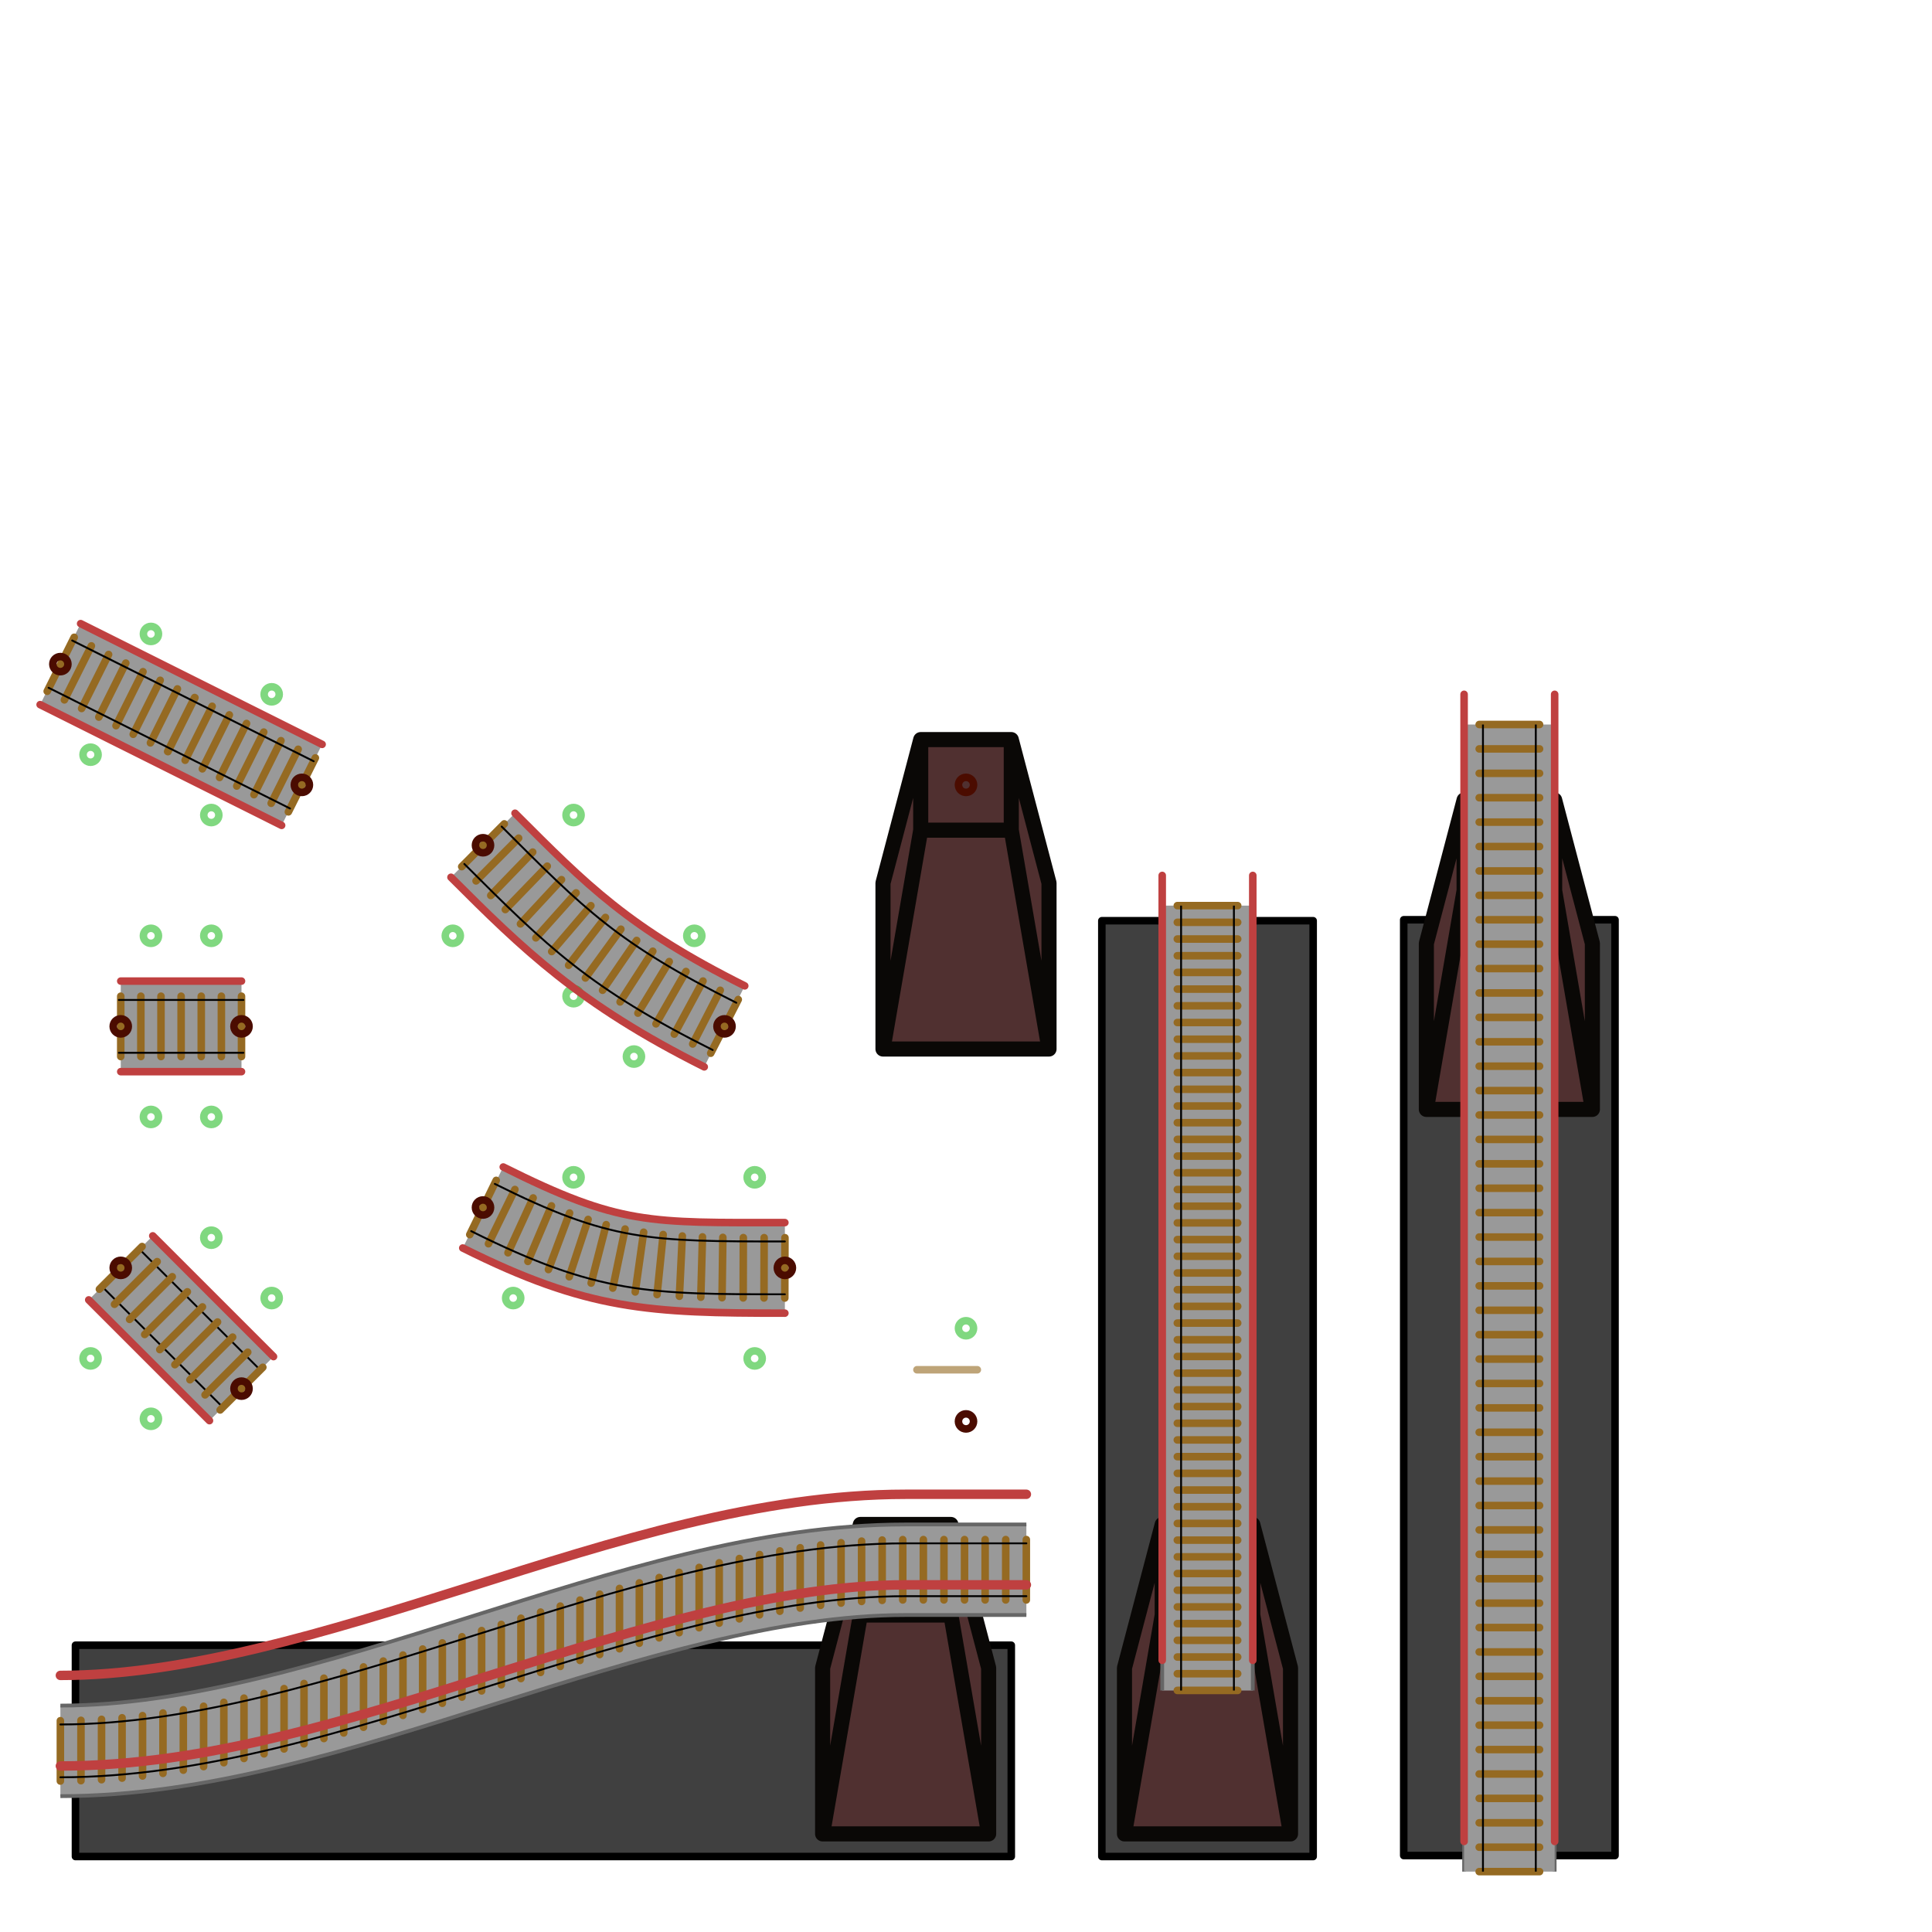
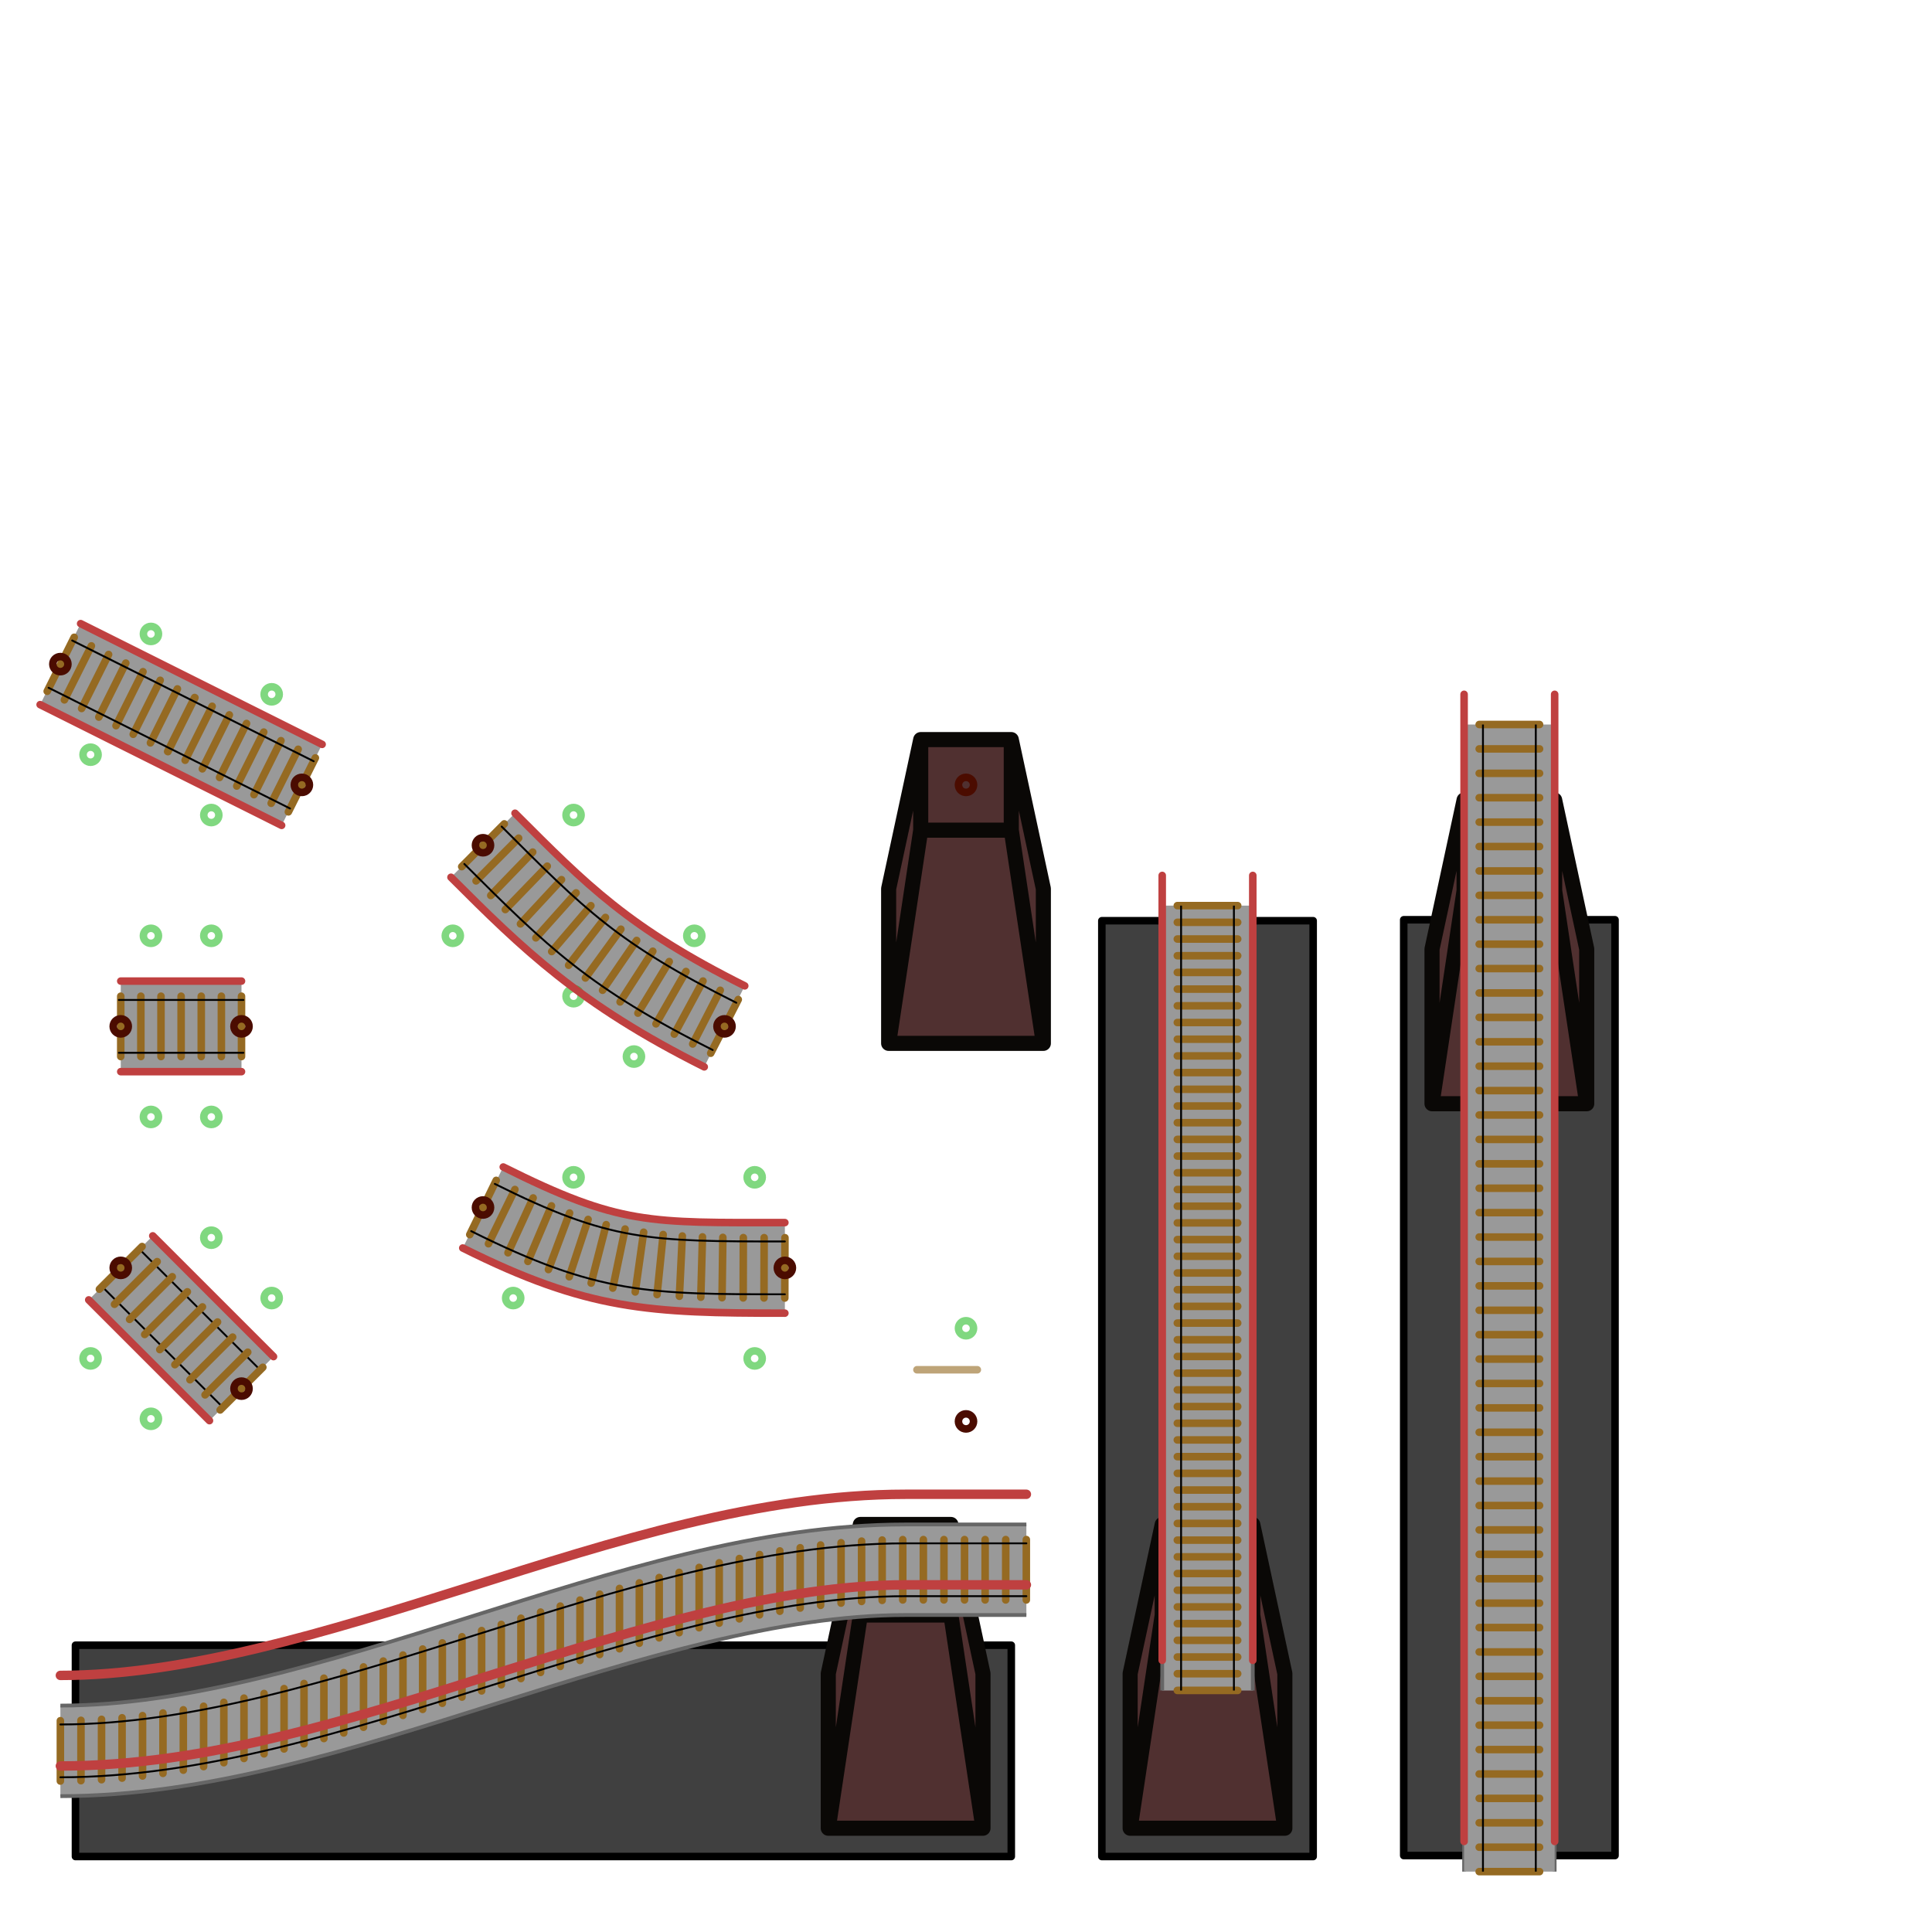
<svg xmlns="http://www.w3.org/2000/svg" xmlns:xlink="http://www.w3.org/1999/xlink" width="1024" height="1024" viewBox="0 0 1024 1024" version="1.1" id="svg1" xml:space="preserve">
  <defs id="defs1" />
  <g id="spriteboxes">
    <rect style="fill:none;fill-opacity:0.223;stroke:none;stroke-width:2.231;stroke-linecap:round;stroke-linejoin:round;stroke-dasharray:none;stroke-opacity:1" id="orthogonal-to-half-diagonal" width="182" height="112" x="242" y="616" />
    <rect style="fill:none;fill-opacity:0.223;stroke:none;stroke-width:2.43;stroke-linecap:round;stroke-linejoin:round;stroke-dasharray:none;stroke-opacity:1" id="diagonal-to-half-diagonal" width="168" height="144" x="232" y="424" />
    <rect style="fill:none;fill-opacity:0.223;stroke:none;stroke-width:2.092;stroke-linecap:round;stroke-linejoin:round;stroke-dasharray:none;stroke-opacity:1" id="half-diagonal" width="160" height="112" x="16" y="328" />
    <rect style="fill:none;fill-opacity:0.223;stroke:none;stroke-width:1.479;stroke-linecap:round;stroke-linejoin:round;stroke-dasharray:none;stroke-opacity:1" id="orthogonal" width="80" height="112" x="56" y="488" />
    <rect style="fill:#000000;fill-opacity:0;stroke:none;stroke-width:52.894;stroke-linejoin:round;stroke-opacity:0.5" id="ramp-south" width="128" height="544" x="576" y="448" />
    <rect style="fill:#000000;fill-opacity:0;stroke:none;stroke-width:57.371;stroke-linejoin:round;stroke-opacity:0.5" id="ramp-north" width="128" height="640" x="736" y="352" />
    <rect style="fill:none;fill-opacity:0.223;stroke:none;stroke-width:1.75;stroke-linecap:round;stroke-linejoin:round;stroke-dasharray:none;stroke-opacity:1" id="diagonal" width="112" height="112" x="40" y="648" />
    <rect style="fill:#000000;fill-opacity:0;stroke:none;stroke-width:65.413;stroke-linejoin:round;stroke-opacity:0.5" id="ramp-east" width="512" height="208" x="32" y="784" />
    <rect style="fill:none;fill-opacity:0.223;stroke:none;stroke-width:2.5;stroke-linecap:round;stroke-linejoin:round;stroke-dasharray:none;stroke-opacity:1" id="support" width="128" height="200" x="448" y="376" />
  </g>
  <g id="stone" style="display:inline">
    <path d="M 96,384 32,352 m 128,64 -64,-32" style="display:inline;fill:#b2b2b2;fill-opacity:1;stroke:#999999;stroke-width:48;stroke-linecap:butt;stroke-linejoin:round;stroke-dasharray:none;stroke-opacity:1" id="path3" />
    <path d="M 384,544 C 320,512 294,486 256,448" style="display:inline;fill:none;fill-opacity:1;stroke:#999999;stroke-width:48;stroke-linecap:butt;stroke-linejoin:round;stroke-dasharray:none;stroke-opacity:1" id="path9" />
    <path d="M 128,544 H 64" style="display:inline;fill:#b2b2b2;fill-opacity:1;stroke:#999999;stroke-width:48;stroke-linecap:butt;stroke-linejoin:round;stroke-dasharray:none;stroke-opacity:1" id="path7" />
    <path d="M 128 736 L 64 672" style="display:inline;fill:none;fill-opacity:0;stroke:#999999;stroke-width:48;stroke-linecap:butt;stroke-linejoin:round;stroke-dasharray:none;stroke-opacity:1" id="path1" />
    <path d="m 416,672 c -72,0 -96,0 -160,-32" style="display:inline;fill:none;fill-opacity:1;stroke:#999999;stroke-width:48;stroke-linecap:butt;stroke-linejoin:round;stroke-dasharray:none;stroke-opacity:1" id="path10" />
    <path style="color:#000000;fill:none;stroke:#000000;stroke-linejoin:round;stroke-opacity:1;-inkscape-stroke:none" d="m 54.1,681.9 64,64 m 19.801,-19.801 -64,-64" id="path54" />
    <path style="color:#000000;fill:none;stroke:#666666;stroke-width:2;stroke-linejoin:round;stroke-dasharray:none;stroke-opacity:1" d="m 21.268,373.467 64,32 64,32 m 21.465,-42.934 -64,-32 -64,-32" id="path105" />
    <path style="color:#000000;fill:none;stroke:#666666;stroke-width:2;stroke-linejoin:round;stroke-dasharray:none;stroke-opacity:1" d="m 239.029,464.971 c 38,38 67.913,67.333 134.238,100.496 m 21.465,-42.934 C 333.058,491.696 310.971,469.029 272.971,431.029" id="path97" />
    <path style="color:#000000;fill:none;stroke:#666666;stroke-width:2;stroke-linejoin:round;stroke-dasharray:none;stroke-opacity:1" d="m 64,568 h 64 m 0,-48 H 64" id="path103" />
    <path style="color:#000000;fill:none;stroke:#666666;stroke-width:2;stroke-linejoin:round;stroke-dasharray:none;stroke-opacity:1" d="m 47.029,688.971 64,64 m 33.941,-33.941 -64,-64" id="path99" />
    <path style="color:#000000;fill:none;stroke:#666666;stroke-width:2;stroke-linejoin:round;stroke-dasharray:none;stroke-opacity:1" d="M 245.268,661.467 C 311.414,694.54 344,696 416,696 m 0,-48 c -72,0 -87.414,1.46 -149.268,-29.467" id="path100" />
  </g>
  <g id="sleepers">
    <path style="display:inline;fill:#999999;fill-opacity:1;stroke:#956a22;stroke-width:4;stroke-linecap:round;stroke-linejoin:round;stroke-dasharray:none;stroke-opacity:0.606" d="M 518,726 H 486" id="path2" />
    <path d="M 139.314 724.686 L 116.686 747.314 M 131.313 716.685 L 108.685 739.313 M 123.312 708.684 L 100.684 731.312 M 115.311 700.684 L 92.684 723.311 M 107.31 692.683 L 84.683 715.31 M 99.309 684.682 L 76.682 707.309 M 91.308 676.681 L 68.681 699.308 M 83.307 668.68 L 60.68 691.307 M 75.306 660.679 L 52.679 683.306" style="display:inline;fill:#999999;fill-opacity:1;stroke:#956a22;stroke-width:4;stroke-linecap:round;stroke-linejoin:round;stroke-dasharray:none;stroke-opacity:1" id="path9821" />
    <path d="m 376.697,558.236 14.606,-28.472 m -24.152,23.574 14.606,-28.471 m -24.379,23.242 15.235,-28.14 m -24.924,22.699 15.907,-27.766 m -25.489,22.088 16.613,-27.348 m -26.063,21.413 17.345,-26.891 m -26.634,20.683 18.085,-26.398 m -27.188,19.913 18.819,-25.879 m -27.715,19.122 19.529,-25.349 m -28.496,18.078 20.796,-24.32 m -29.182,17.081 21.324,-23.859 m -29.494,16.454 21.764,-23.458 m -29.788,15.849 22.244,-23.004 m -29.957,15.546 22.244,-23.004 m -30.034,15.293 22.576,-22.679 m -30.18,15.11 22.576,-22.679" style="display:inline;fill:#999999;fill-opacity:1;stroke:#956a22;stroke-width:4;stroke-linecap:round;stroke-linejoin:round;stroke-dasharray:none;stroke-opacity:1" id="path2471" />
    <path d="m 415.96,688 0.08,-32 m -11.11,31.972 0.08,-32 m -11.11,31.973 0.08,-32 m -11.283,31.882 0.428,-31.997 m -11.687,31.727 0.893,-31.988 m -12.246,31.483 1.562,-31.961 m -13.401,31.063 3.245,-31.834 m -14.809,30.451 4.472,-31.685 m -16.377,29.642 6.543,-31.323 m -18.004,28.673 7.975,-30.99 m -19.589,27.625 10.016,-30.392 m -21.04,26.568 11.223,-29.966 m -22.12,25.652 12.507,-29.454 m -23.048,24.889 13.345,-29.083 m -23.691,24.284 14.024,-28.762 m -23.938,23.928 14.024,-28.762" style="display:inline;fill:#999999;fill-opacity:1;stroke:#956a22;stroke-width:4;stroke-linecap:round;stroke-linejoin:round;stroke-dasharray:none;stroke-opacity:1" id="path4753" />
    <path d="m 128,528 v 32 m -10.667,-32 v 32 m -10.667,-32 v 32 M 95.999,528 v 32 M 85.332,528 v 32 M 74.665,528 v 32 M 63.998,528 v 32" style="display:inline;fill:#999999;fill-opacity:1;stroke:#956a22;stroke-width:4;stroke-linecap:round;stroke-linejoin:round;stroke-dasharray:none;stroke-opacity:1" id="path9662" />
    <path d="M 88.845,398.311 103.155,369.689 M 79.726,393.751 94.037,365.13 M 70.607,389.192 84.918,360.57 M 61.489,384.633 75.799,356.011 M 52.37,380.073 66.681,351.452 M 43.251,375.514 57.562,346.892 m -23.43,24.063 14.311,-28.622 m -23.43,24.062 14.311,-28.621 m 113.52,92.537 14.31,-28.622 m -23.429,24.062 14.311,-28.621 m -23.43,24.062 14.311,-28.622 m -23.429,24.063 14.31,-28.622 m -23.429,24.062 14.311,-28.621 m -23.43,24.062 14.311,-28.622 m -23.43,24.063 14.31,-28.622 m -23.429,24.062 14.311,-28.621" style="display:inline;fill:#999999;fill-opacity:1;stroke:#956a22;stroke-width:4;stroke-linecap:round;stroke-linejoin:round;stroke-dasharray:none;stroke-opacity:1" id="path6482" />
  </g>
  <g id="metals" style="display:inline">
    <path id="path4" style="color:#000000;fill:none;stroke:#000000;stroke-linecap:round;stroke-linejoin:round;stroke-opacity:1;-inkscape-stroke:none" d="m 25.738,364.521 64,32 m 12.523,-25.043 -64,-32 m 51.477,57.043 64,32 m 12.523,-25.043 -64,-32" />
    <path style="color:#000000;fill:none;stroke:#000000;stroke-linecap:round;stroke-linejoin:round;stroke-opacity:1;-inkscape-stroke:none" d="m 246.1,457.9 c 44,44 66.595,66.099 131.639,98.621 m 12.523,-25.043 C 327.305,500 309.9,482.1 265.9,438.1" id="path41" />
    <path style="fill:none;fill-opacity:0.223;stroke:#000000;stroke-width:1;stroke-linecap:round;stroke-linejoin:round;stroke-dasharray:none;stroke-opacity:1" d="m 63,530 h 66" id="path12" />
    <path style="fill:none;fill-opacity:0.223;stroke:#000000;stroke-width:1;stroke-linecap:round;stroke-linejoin:round;stroke-dasharray:none;stroke-opacity:1" d="m 63,558 h 66" id="path13" />
    <path style="color:#000000;fill:none;stroke:#000000;stroke-linecap:round;stroke-linejoin:round;stroke-opacity:1;-inkscape-stroke:none" d="M 249.738,652.521 C 316.66,685.982 344,686 416,686 m 0,-28 c -72,0 -92.66,0.018 -153.738,-30.521" id="path44" />
    <path style="fill:#404040;fill-opacity:1;stroke:#000000;stroke-width:4;stroke-linecap:round;stroke-linejoin:round;stroke-dasharray:none;stroke-opacity:1" d="M 536,984 H 40 V 872 h 496 v 112" id="path115" />
    <use x="0" y="0" xlink:href="#path25" id="use113" transform="translate(-32,416)" />
    <path d="m 32,928 c 144,0 304,-96 448,-96 h 64" style="fill:none;fill-opacity:0.341;stroke:#999999;stroke-width:48;stroke-linejoin:round;stroke-opacity:1" id="path6" />
    <path d="m 32,912 v 32 m 10.914,-32.196 v 32 m 10.903,-32.517 v 32 m 10.883,-32.839 v 32 M 75.555,909.31 v 32 m 10.826,-33.394 v 32 m 10.785,-33.684 v 32 m 10.751,-33.885 v 32 m 10.717,-34.072 v 32 m 10.683,-34.243 v 32 m 10.638,-34.447 v 32 m 10.603,-34.593 v 32 m 10.573,-34.711 v 32 m 10.546,-34.817 v 32 m 10.512,-34.945 v 32 m 10.487,-35.029 v 32 m 10.464,-35.108 v 32 m 10.441,-35.183 v 32 m 10.442,-35.183 v 32 m 10.423,-35.243 v 32 m 10.414,-35.272 v 32 m 10.414,-35.273 v 32 m 10.414,-35.272 v 32 m 10.414,-35.273 v 32 m 10.419,-35.255 v 32 m 10.441,-35.183 v 32 m 10.442,-35.183 v 32 m 10.459,-35.125 v 32 m 10.482,-35.046 v 32 m 10.511,-34.944 v 32 m 10.541,-34.837 v 32 m 10.568,-34.734 v 32 m 10.596,-34.62 v 32 m 10.638,-34.447 v 32 m 10.676,-34.274 v 32 m 10.71,-34.106 v 32 m 10.744,-33.925 v 32 m 10.784,-33.691 v 32 m 10.82,-33.443 v 32 m 10.851,-33.184 v 32 m 10.88,-32.87 v 32 m 10.9,-32.574 v 32 m 10.913,-32.226 v 32 M 489.393,816 v 32 m 10.916,-32 v 32 m 10.916,-32 v 32 m 10.916,-32 v 32 m 10.916,-32 v 32 m 10.916,-32 v 32" style="fill:#999999;fill-opacity:1;stroke:#956a22;stroke-width:4;stroke-linecap:round;stroke-linejoin:round;stroke-dasharray:none;stroke-opacity:1" id="path7837" />
    <path style="color:#000000;fill:none;stroke:#000000;stroke-linecap:round;stroke-linejoin:round;stroke-opacity:1;-inkscape-stroke:none" d="m 32,942 c 75.111,0 152.217,-24.65 228.217,-48.65 C 336.217,869.35 411.111,846 480,846 h 64 m 0,-28 H 480 C 404.889,818 327.783,842.65 251.783,866.65 175.783,890.65 100.889,914 32,914" id="path65" />
    <path style="color:#000000;fill:none;stroke:#bf4040;stroke-width:5;stroke-linecap:round;stroke-linejoin:round;stroke-dasharray:none;stroke-opacity:1" d="m 32,936 c 77.333,0 155.227,-25.113 231.227,-49.113 C 339.226,862.887 413.333,840 480,840 h 64 m 0,-48 H 480 C 402.667,792 324.773,817.113 248.773,841.113 172.774,865.113 98.667,888 32,888" id="path66" />
    <use x="0" y="0" xlink:href="#path115" id="use116" transform="rotate(90,560,1008)" />
    <use x="0" y="0" xlink:href="#path25" id="use114" transform="translate(128,416)" />
    <path d="M 640,480 V 896" style="fill:none;fill-opacity:1;stroke:#999999;stroke-width:48;stroke-linecap:butt;stroke-linejoin:round;stroke-dasharray:none;stroke-opacity:1" id="path48" />
    <path d="m 624,480 h 32 m -32,8.85 h 32 m -32,8.85 h 32 m -32,8.85 h 32 m -32,8.85 h 32 m -32,8.85 h 32 m -32,8.85 h 32 m -32,8.85 h 32 m -32,8.85 h 32 m -32,8.85 h 32 m -32,8.85 h 32 m -32,8.85 h 32 m -32,8.85 h 32 m -32,8.85 h 32 m -32,8.85 h 32 m -32,8.85 h 32 m -32,8.85 h 32 m -32,8.85 h 32 m -32,8.85 h 32 m -32,8.85 h 32 M 624,657 h 32 m -32,8.85 h 32 m -32,8.85 h 32 m -32,8.85 h 32 m -32,8.85 h 32 m -32,8.85 h 32 m -32,8.85 h 32 m -32,8.85 h 32 m -32,8.85 h 32 m -32,8.85 h 32 m -32,8.85 h 32 m -32,8.85 h 32 m -32,8.85 h 32 m -32,8.85 h 32 m -32,8.85 h 32 m -32,8.85 h 32 m -32,8.85 h 32 m -32,8.85 h 32 m -32,8.85 h 32 m -32,8.85 h 32 M 624,834 h 32 m -32,8.85 h 32 m -32,8.85 h 32 m -32,8.85 h 32 m -32,8.85 h 32 m -32,8.85 h 32 m -32,8.85 h 32 m -32,8.85 h 32" style="fill:#999999;fill-opacity:1;stroke:#956a22;stroke-width:4;stroke-linecap:round;stroke-linejoin:round;stroke-dasharray:none;stroke-opacity:1" id="path4094" />
    <path style="color:#000000;fill:none;stroke:#666666;stroke-width:2;stroke-linejoin:round;stroke-dasharray:none;stroke-opacity:1" d="m 32,952 c 77.333,0 155.227,-25.113 231.227,-49.113 C 339.226,878.887 413.333,856 480,856 h 64 m 0,-48 H 480 C 402.667,808 324.773,833.113 248.773,857.113 172.774,881.113 98.667,904 32,904" id="path106" />
    <path style="color:#000000;fill:none;stroke:#000000;stroke-linejoin:round;stroke-opacity:1;-inkscape-stroke:none" d="m 626,480 v 416 m 28,0 V 480" id="path49" />
    <path style="color:#000000;fill:none;stroke:#666666;stroke-width:2;stroke-linejoin:round;stroke-dasharray:none;stroke-opacity:1" d="M 664,896 V 480 m -48,0 v 416" id="path107" />
    <path style="color:#000000;fill:none;stroke:#bf4040;stroke-width:4;stroke-linecap:round;stroke-linejoin:round;stroke-dasharray:none;stroke-opacity:1" d="m 616,464 v 416 m 48,0 V 464" id="path67" />
    <use x="0" y="0" xlink:href="#use116" id="use117" transform="translate(160,-0.512)" />
    <use x="0" y="0" xlink:href="#path25" id="use115" transform="translate(288,32)" />
    <path style="color:#000000;fill:none;stroke:#666666;stroke-width:2;stroke-linejoin:round;stroke-dasharray:none;stroke-opacity:1" d="m 776,384 v 608 m 48,0 V 384" id="path108" />
    <path d="M 800,384 V 992" style="fill:none;fill-opacity:1;stroke:#999999;stroke-width:48;stroke-linecap:butt;stroke-linejoin:round;stroke-dasharray:none;stroke-opacity:1" id="path50" />
    <path d="m 784,384 h 32 m -32,12.936 h 32 m -32,12.936 h 32 m -32,12.936 h 32 m -32,12.936 h 32 m -32,12.936 h 32 m -32,12.936 h 32 m -32,12.936 h 32 m -32,12.936 h 32 m -32,12.936 h 32 m -32,12.936 h 32 m -32,12.936 h 32 m -32,12.936 h 32 m -32,12.936 h 32 m -32,12.936 h 32 m -32,12.936 h 32 m -32,12.936 h 32 m -32,12.936 h 32 m -32,12.936 h 32 m -32,12.936 h 32 m -32,12.936 h 32 m -32,12.936 h 32 m -32,12.936 h 32 m -32,12.936 h 32 m -32,12.936 h 32 M 784,707.4 h 32 m -32,12.936 h 32 m -32,12.936 h 32 m -32,12.936 h 32 m -32,12.936 h 32 m -32,12.936 h 32 m -32,12.936 h 32 m -32,12.936 h 32 m -32,12.936 h 32 m -32,12.936 h 32 m -32,12.936 h 32 m -32,12.936 h 32 m -32,12.936 h 32 m -32,12.936 h 32 m -32,12.936 h 32 m -32,12.936 h 32 m -32,12.936 h 32 m -32,12.936 h 32 m -32,12.936 h 32 m -32,12.936 h 32 m -32,12.936 h 32 m -32,12.936 h 32 m -32,12.936 h 32" style="fill:#999999;fill-opacity:1;stroke:#956a22;stroke-width:4;stroke-linecap:round;stroke-linejoin:round;stroke-dasharray:none;stroke-opacity:1" id="path5146" />
    <path style="color:#000000;fill:none;stroke:#000000;stroke-linejoin:round;stroke-opacity:1;stroke-width:1;stroke-dasharray:none" d="m 786,384 v 608 m 28,0 V 384" id="path51" />
    <path style="color:#000000;fill:none;stroke:#bf4040;stroke-width:4;stroke-linecap:round;stroke-linejoin:round;stroke-dasharray:none;stroke-opacity:1" d="m 776,368 v 608 m 48,0 V 368" id="path68" />
-     <path style="fill:#503030;fill-opacity:1;stroke:#0a0806;stroke-width:8;stroke-linecap:round;stroke-linejoin:round;stroke-dasharray:none;stroke-opacity:1" d="m 468,556 20,-116 h 48 l 20,116 h -88 v -88 l 20,-76 v 48 -48 h 48 v 48 -48 l 20,76 v 88" id="path25" />
+     <path style="fill:#503030;fill-opacity:1;stroke:#0a0806;stroke-width:8;stroke-linecap:round;stroke-linejoin:round;stroke-dasharray:none;stroke-opacity:1" d="m 471,553 17,-113 h 48 l 17,113 h -82 v -82 l 17,-79 v 48 -48 h 48 v 48 -48 l 17,79 v 82" id="path25" />
  </g>
  <g id="signals">
    <circle style="fill:none;fill-opacity:0;stroke:#00b000;stroke-width:4;stroke-linejoin:round;stroke-opacity:0.499" id="circle26" cy="704" cx="512" r="4" />
    <use x="0" y="0" xlink:href="#circle26" id="use26" transform="translate(-112,16)" />
    <use x="0" y="0" xlink:href="#circle26" id="use27" transform="translate(-112,-80)" />
    <use x="0" y="0" xlink:href="#circle26" id="use28" transform="translate(-208,-80)" />
    <use x="0" y="0" xlink:href="#circle26" id="use29" transform="translate(-240,-16)" />
    <use x="0" y="0" xlink:href="#circle26" id="use31" transform="translate(-368,-16)" />
    <use x="0" y="0" xlink:href="#circle26" id="use32" transform="translate(-400,-112)" />
    <use x="0" y="0" xlink:href="#circle26" id="use33" transform="translate(-432,-112)" />
    <use x="0" y="0" xlink:href="#circle26" id="use34" transform="translate(-400,-208)" />
    <use x="0" y="0" xlink:href="#circle26" id="use35" transform="translate(-432,-208)" />
    <use x="0" y="0" xlink:href="#circle26" id="use36" transform="translate(-144,-208)" />
    <use x="0" y="0" xlink:href="#circle26" id="use37" transform="translate(-176,-144)" />
    <use x="0" y="0" xlink:href="#circle26" id="use38" transform="translate(-208,-176)" />
    <use x="0" y="0" xlink:href="#circle26" id="use39" transform="translate(-272,-208)" />
    <use x="0" y="0" xlink:href="#circle26" id="use40" transform="translate(-400,-272)" />
    <use x="0" y="0" xlink:href="#circle26" id="use41" transform="translate(-464,-304)" />
    <use x="0" y="0" xlink:href="#circle26" id="use42" transform="translate(-368,-336)" />
    <use x="0" y="0" xlink:href="#circle26" id="use43" transform="translate(-432,-368)" />
    <use x="0" y="0" xlink:href="#circle26" id="use44" transform="translate(-208,-272)" />
    <use x="0" y="0" xlink:href="#circle26" id="use45" transform="translate(-400,-48)" />
    <use x="0" y="0" xlink:href="#circle26" id="use46" transform="translate(-432,48)" />
    <use x="0" y="0" xlink:href="#circle26" id="use47" transform="translate(-464,16)" />
  </g>
  <g id="fences" style="display:inline">
    <path style="color:#000000;fill:none;fill-opacity:0.5;stroke:#bf4040;stroke-width:4;stroke-linecap:round;stroke-linejoin:round;stroke-dasharray:none;stroke-opacity:1" d="m 64,568 h 64 m 0,-48 H 64" id="path69" />
    <path style="color:#000000;fill:none;fill-opacity:0.5;stroke:#bf4040;stroke-width:4;stroke-linecap:round;stroke-linejoin:round;stroke-dasharray:none;stroke-opacity:1" d="M 245.268,661.467 C 311.414,694.54 344,696 416,696 m 0,-48 c -72,0 -87.414,1.46 -149.268,-29.467" id="path70" />
    <path style="color:#000000;fill:none;fill-opacity:0.5;stroke:#bf4040;stroke-width:4;stroke-linecap:round;stroke-linejoin:round;stroke-dasharray:none;stroke-opacity:1" d="m 239.029,464.971 c 38,38 67.913,67.333 134.238,100.496 m 21.465,-42.934 C 333.058,491.696 310.971,469.029 272.971,431.029" id="path71" />
    <path style="color:#000000;fill:none;fill-opacity:0.5;stroke:#bf4040;stroke-width:4;stroke-linecap:round;stroke-linejoin:round;stroke-dasharray:none;stroke-opacity:1" d="m 21.268,373.467 64,32 64,32 m 21.465,-42.934 -64,-32 -64,-32" id="path72" />
    <path style="color:#000000;fill:none;fill-opacity:0.5;stroke:#bf4040;stroke-width:4;stroke-linecap:round;stroke-linejoin:round;stroke-dasharray:none;stroke-opacity:1" d="m 47.029,688.971 64,64 m 33.941,-33.941 -64,-64" id="path73" />
  </g>
  <g id="connections">
    <circle style="fill:none;fill-opacity:0;stroke:#4b0c00;stroke-width:4;stroke-linejoin:round;stroke-opacity:1" id="circle26-5" cy="753.37" cx="512" r="4" />
    <use x="0" y="0" xlink:href="#circle26-5" id="use55" transform="translate(-96,-81.36981)" />
    <use x="0" y="0" xlink:href="#circle26-5" id="use56" transform="translate(-256,-113.3698)" />
    <use x="0" y="0" xlink:href="#circle26-5" id="use57" transform="translate(-384,-17.36981)" />
    <use x="0" y="0" xlink:href="#circle26-5" id="use58" transform="translate(-448,-81.36981)" />
    <use x="0" y="0" xlink:href="#circle26-5" id="use59" transform="translate(-384,-209.3698)" />
    <use x="0" y="0" xlink:href="#circle26-5" id="use60" transform="translate(-448,-209.3698)" />
    <use x="0" y="0" xlink:href="#circle26-5" id="use61" transform="translate(-352,-337.3698)" />
    <use x="0" y="0" xlink:href="#circle26-5" id="use62" transform="translate(-480,-401.3698)" />
    <use x="0" y="0" xlink:href="#circle26-5" id="use63" transform="translate(-256,-305.3698)" />
    <use x="0" y="0" xlink:href="#circle26-5" id="use64" transform="translate(-128,-209.3698)" />
    <use x="0" y="0" xlink:href="#circle26-5" id="use65" transform="translate(0,-337.3698)" />
  </g>
</svg>
